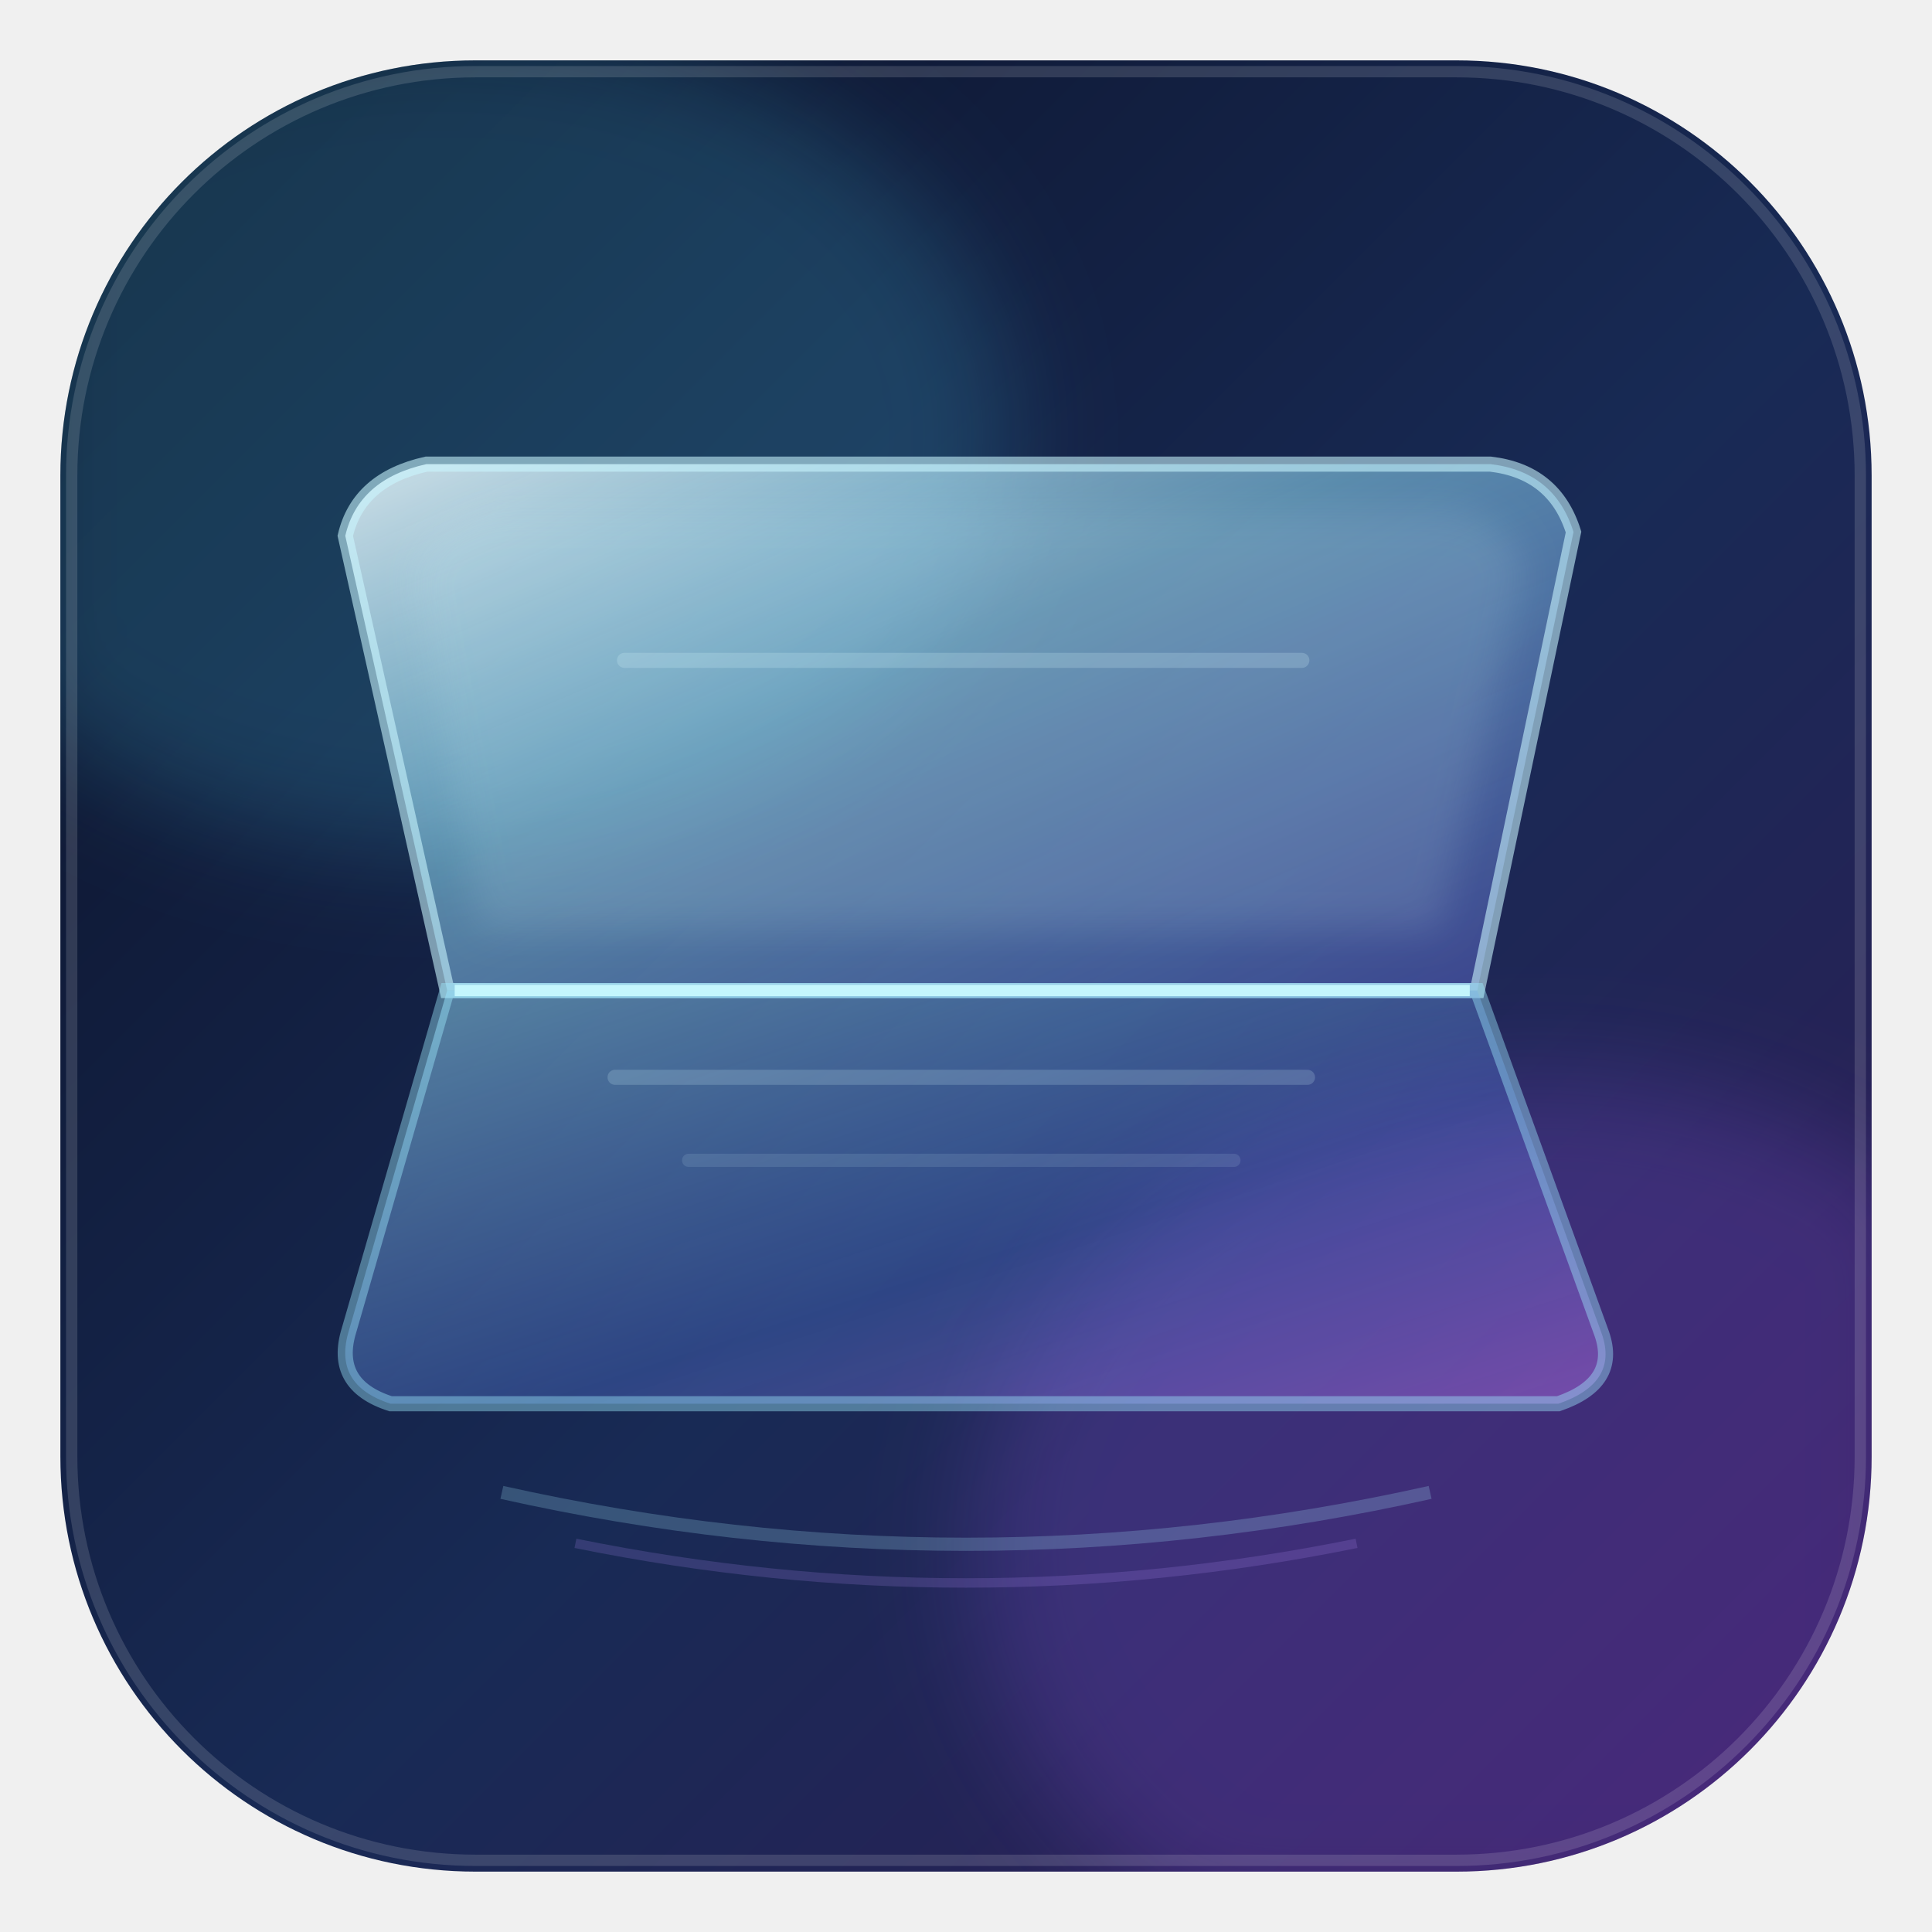
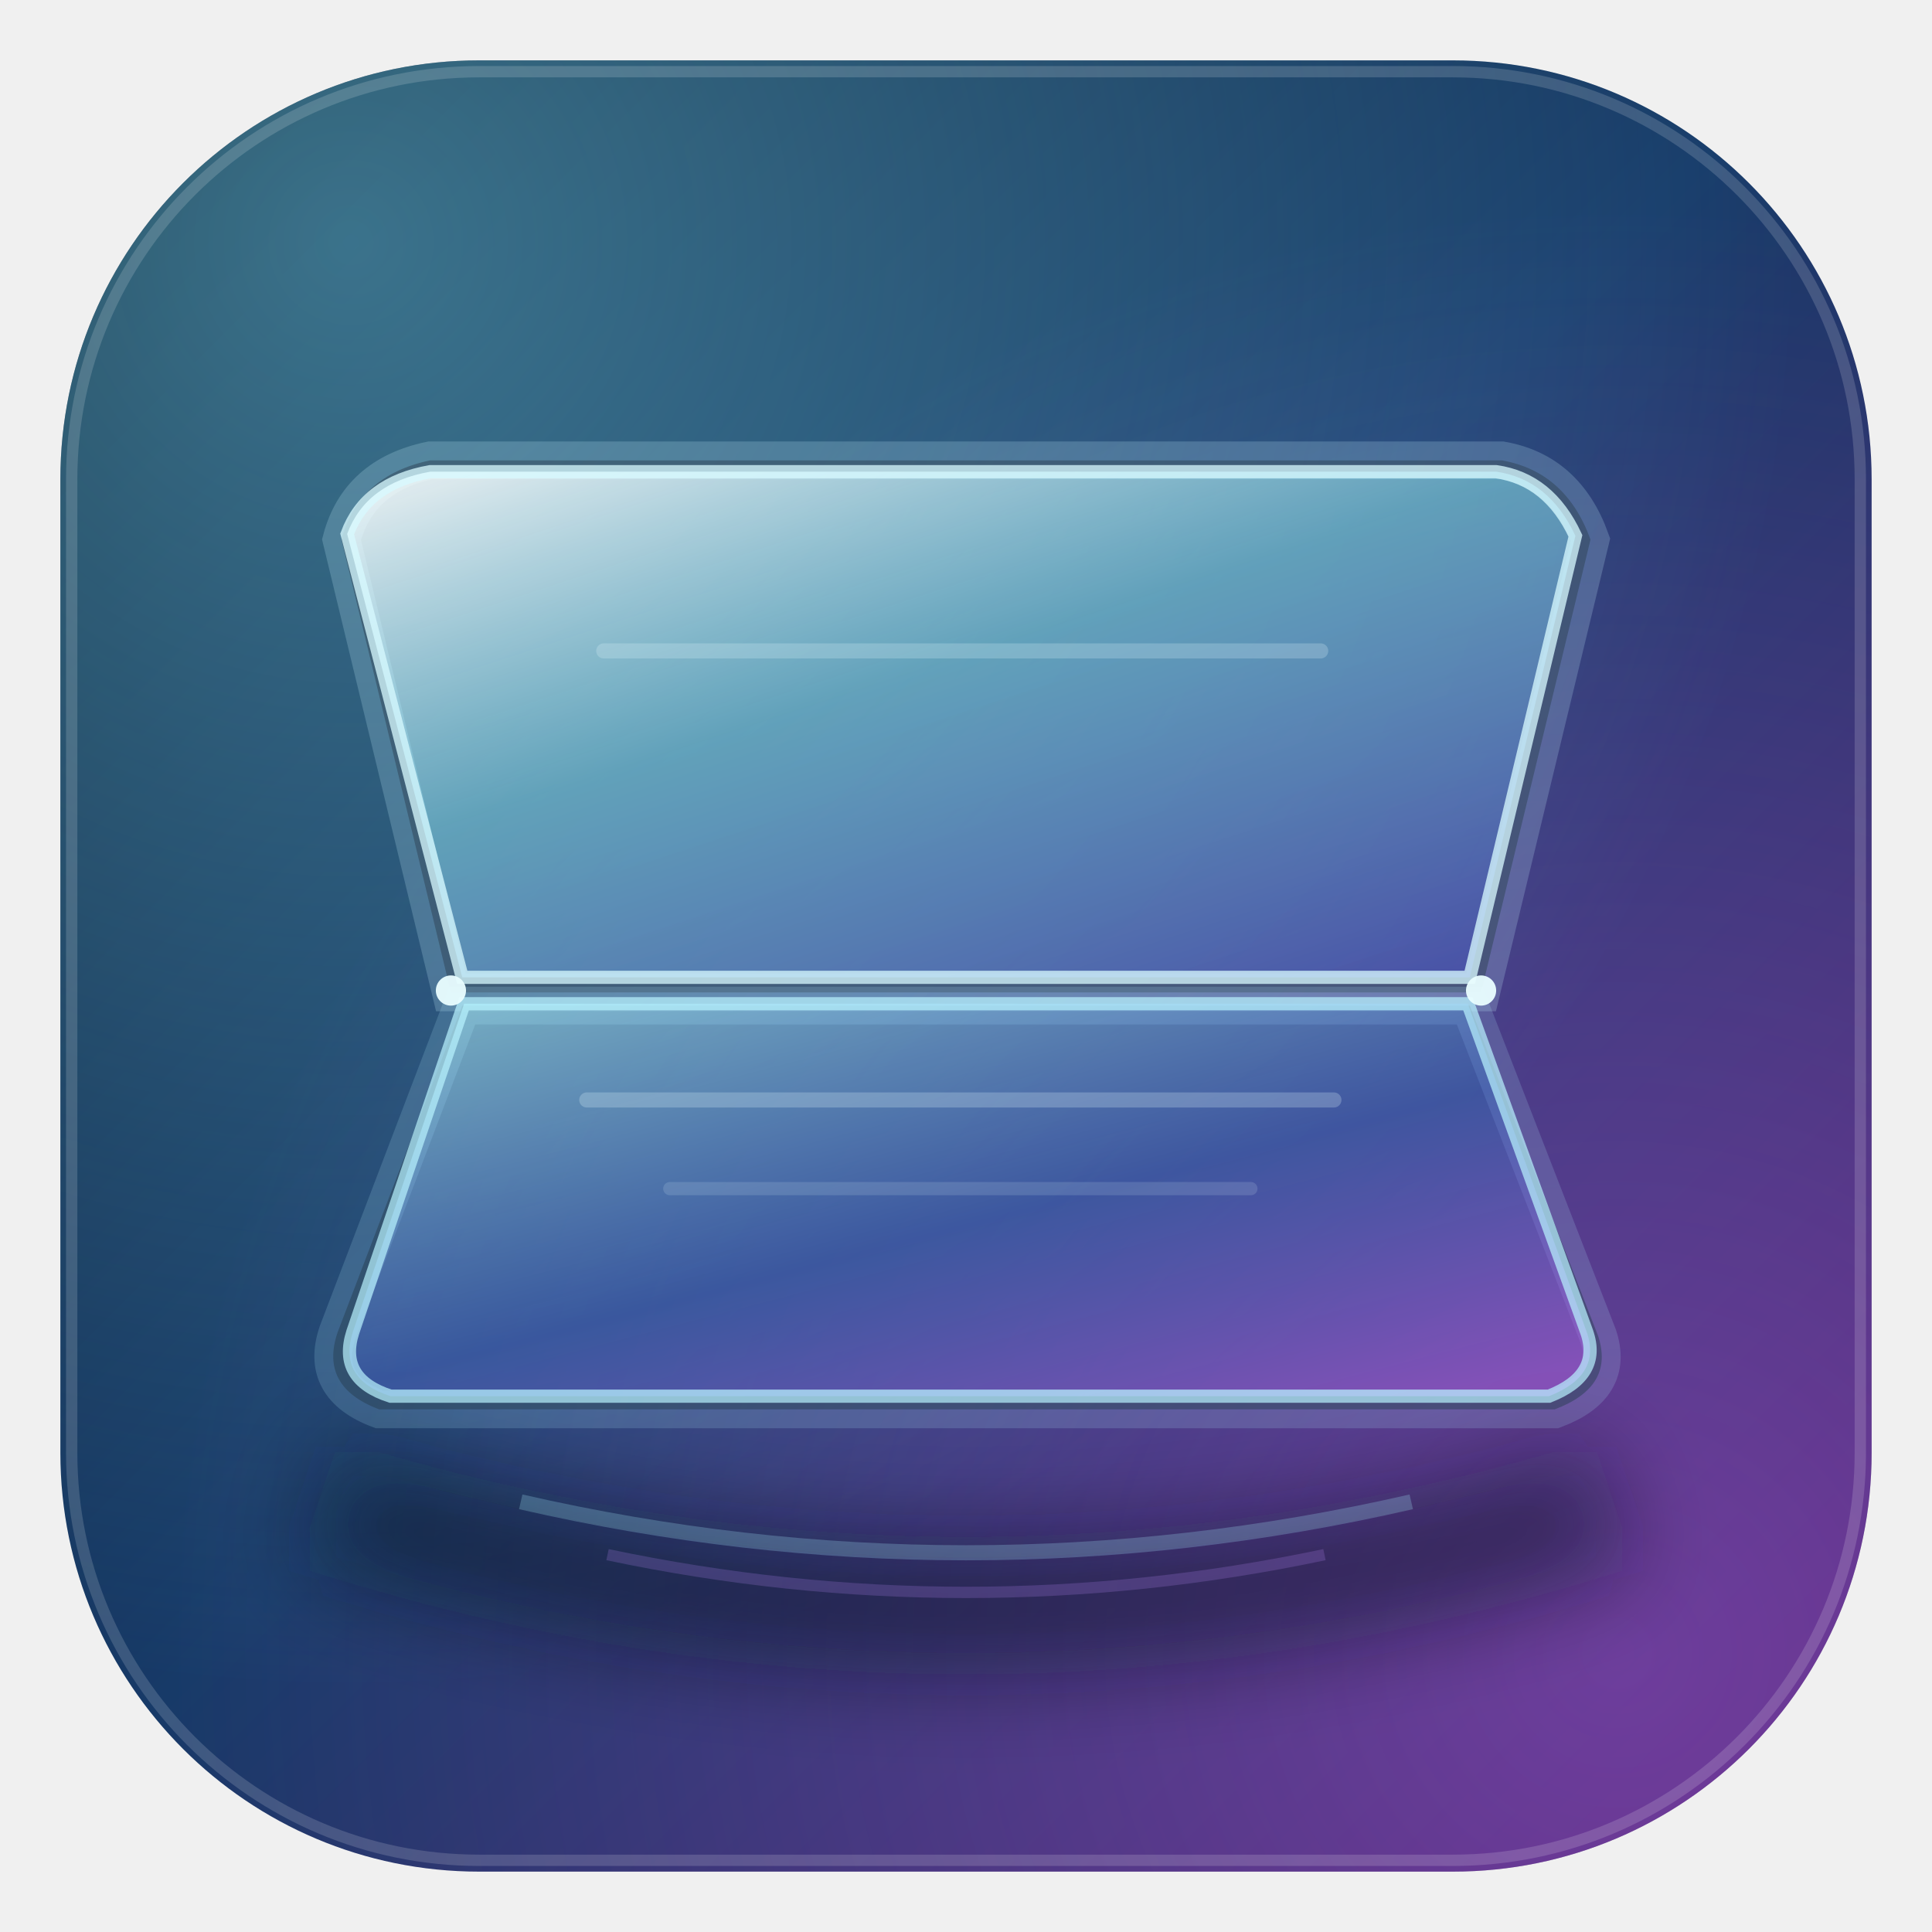
<svg xmlns="http://www.w3.org/2000/svg" width="1024" height="1024" viewBox="0 0 1024 1024">
  <defs>
    <linearGradient id="background" x1="0" y1="0" x2="1" y2="1">
-       <stop offset="0" stop-color="#0A1024" />
-       <stop offset="0.55" stop-color="#182A55" />
-       <stop offset="1" stop-color="#321B57" />
+       <stop offset="0" stop-color="#071426" />
+       <stop offset="0.48" stop-color="#173A68" />
+       <stop offset="1" stop-color="#4C216A" />
    </linearGradient>
-     <linearGradient id="upperGlass" x1="0" y1="0" x2="1" y2="1">
-       <stop offset="0" stop-color="#ECFBFF" stop-opacity="0.86" />
-       <stop offset="0.42" stop-color="#8EDAF6" stop-opacity="0.56" />
-       <stop offset="1" stop-color="#5961C9" stop-opacity="0.48" />
+     <radialGradient id="blueGlow" cx="0.16" cy="0.1" r="0.8">
+       <stop offset="0" stop-color="#7DE7FF" stop-opacity="0.42" />
+       <stop offset="1" stop-color="#7DE7FF" stop-opacity="0" />
+     </radialGradient>
+     <radialGradient id="violetGlow" cx="0.86" cy="0.88" r="0.8">
+       <stop offset="0" stop-color="#C66BFF" stop-opacity="0.34" />
+       <stop offset="1" stop-color="#C66BFF" stop-opacity="0" />
+     </radialGradient>
+     <linearGradient id="topGlass" x1="0.1" y1="0" x2="0.9" y2="1">
+       <stop offset="0" stop-color="#F2FDFF" stop-opacity="0.9" />
+       <stop offset="0.42" stop-color="#8CE1F8" stop-opacity="0.64" />
+       <stop offset="1" stop-color="#5A63C9" stop-opacity="0.72" />
    </linearGradient>
-     <linearGradient id="lowerGlass" x1="0" y1="0" x2="1" y2="1">
-       <stop offset="0" stop-color="#9BE7FF" stop-opacity="0.52" />
-       <stop offset="0.58" stop-color="#5274D3" stop-opacity="0.38" />
-       <stop offset="1" stop-color="#B16BDF" stop-opacity="0.48" />
+     <linearGradient id="bottomGlass" x1="0.08" y1="0" x2="0.9" y2="1">
+       <stop offset="0" stop-color="#A9F0FF" stop-opacity="0.65" />
+       <stop offset="0.54" stop-color="#5276D5" stop-opacity="0.58" />
+       <stop offset="1" stop-color="#AA62E1" stop-opacity="0.7" />
    </linearGradient>
-     <linearGradient id="edgeGlow" x1="0" y1="0" x2="1" y2="0">
-       <stop offset="0" stop-color="#A4F2FF" stop-opacity="0" />
-       <stop offset="0.5" stop-color="#BDF7FF" stop-opacity="0.95" />
-       <stop offset="1" stop-color="#9F9BFF" stop-opacity="0" />
+     <linearGradient id="hinge" x1="0" y1="0" x2="1" y2="0">
+       <stop offset="0" stop-color="#9EEBFF" stop-opacity="0.1" />
+       <stop offset="0.18" stop-color="#D8FBFF" stop-opacity="0.9" />
+       <stop offset="0.5" stop-color="#FFFFFF" stop-opacity="1" />
+       <stop offset="0.82" stop-color="#D8FBFF" stop-opacity="0.9" />
+       <stop offset="1" stop-color="#AFB8FF" stop-opacity="0.1" />
    </linearGradient>
    <linearGradient id="reflection" x1="0" y1="0" x2="1" y2="1">
-       <stop offset="0" stop-color="#FFFFFF" stop-opacity="0.82" />
+       <stop offset="0" stop-color="#FFFFFF" stop-opacity="0.74" />
+       <stop offset="0.42" stop-color="#FFFFFF" stop-opacity="0.16" />
      <stop offset="1" stop-color="#FFFFFF" stop-opacity="0" />
    </linearGradient>
-     <filter id="softBlur" x="-30%" y="-30%" width="160%" height="160%">
-       <feGaussianBlur stdDeviation="28" />
+     <filter id="shadow" x="-30%" y="-30%" width="160%" height="180%">
+       <feGaussianBlur stdDeviation="24" />
    </filter>
-     <filter id="smallBlur" x="-30%" y="-30%" width="160%" height="160%">
-       <feGaussianBlur stdDeviation="10" />
+     <filter id="glow" x="-30%" y="-100%" width="160%" height="300%">
+       <feGaussianBlur stdDeviation="13" />
    </filter>
    <clipPath id="iconClip">
-       <rect x="32" y="32" width="960" height="960" rx="220" />
+       <rect x="32" y="32" width="960" height="960" rx="222" />
    </clipPath>
  </defs>
-   <rect x="32" y="32" width="960" height="960" rx="220" fill="url(#background)" />
+   <rect x="32" y="32" width="960" height="960" rx="222" fill="url(#background)" />
  <g clip-path="url(#iconClip)">
-     <ellipse cx="235" cy="230" rx="300" ry="220" fill="#4EDCFF" opacity="0.18" filter="url(#softBlur)" />
-     <ellipse cx="815" cy="820" rx="300" ry="250" fill="#A35CFF" opacity="0.2" filter="url(#softBlur)" />
-     <path d="M183 284 Q190 254 226 246 L790 246 Q824 250 834 282 L783 525 L237 525 Z" fill="url(#upperGlass)" stroke="#C9F7FF" stroke-opacity="0.58" stroke-width="8" />
-     <path d="M237 525 L783 525 L849 707 Q858 733 826 744 L207 744 Q176 734 185 705 Z" fill="url(#lowerGlass)" stroke="#9DEBFF" stroke-opacity="0.42" stroke-width="8" />
-     <path d="M218 302 Q232 274 265 270 L766 270 Q798 272 808 302 L763 493 L254 493 Z" fill="#DDF9FF" opacity="0.13" filter="url(#smallBlur)" />
-     <path d="M241 527 L779 527" stroke="url(#edgeGlow)" stroke-width="17" opacity="0.9" filter="url(#smallBlur)" />
-     <path d="M241 525 L779 525" stroke="#C9FAFF" stroke-width="6" opacity="0.92" />
-     <path d="M303 302 L716 302" stroke="url(#reflection)" stroke-width="20" stroke-linecap="round" opacity="0.4" />
-     <path d="M331 350 L690 350" stroke="#DDFBFF" stroke-width="8" stroke-linecap="round" opacity="0.2" />
-     <path d="M326 571 L693 571" stroke="#D6F8FF" stroke-width="8" stroke-linecap="round" opacity="0.18" />
-     <path d="M365 615 L654 615" stroke="#D6F8FF" stroke-width="7" stroke-linecap="round" opacity="0.12" />
-     <path d="M266 791 Q512 846 758 791" fill="none" stroke="#A7EFFF" stroke-width="7" opacity="0.22" />
-     <path d="M305 818 Q512 860 719 818" fill="none" stroke="#B891FF" stroke-width="5" opacity="0.18" />
+     <rect x="32" y="32" width="960" height="960" fill="url(#blueGlow)" />
+     <rect x="32" y="32" width="960" height="960" fill="url(#violetGlow)" />
+     <path d="M180 764 Q512 866 844 764 L866 830 Q512 944 158 830 Z" fill="#020A18" opacity="0.46" filter="url(#shadow)" />
+     <path d="M181 286 Q190 252 228 244 L796 244 Q830 250 843 286 L785 526 L239 526 Z" fill="#06152A" opacity="0.62" stroke="#C8F6FF" stroke-opacity="0.34" stroke-width="20" />
+     <path d="M184 283 Q194 256 228 250 L793 250 Q821 254 835 284 L779 518 L245 518 Z" fill="url(#topGlass)" stroke="#D7FAFF" stroke-opacity="0.76" stroke-width="7" />
+     <path d="M245 533 L779 533 L847 708 Q856 735 824 747 L201 747 Q169 735 179 706 Z" fill="#06152A" opacity="0.56" stroke="#B4F2FF" stroke-opacity="0.3" stroke-width="20" />
+     <path d="M246 532 L778 532 L841 706 Q849 729 821 740 L207 740 Q179 731 187 706 Z" fill="url(#bottomGlass)" stroke="#B9F4FF" stroke-opacity="0.7" stroke-width="7" />
+     <path d="M237 525 L787 525" stroke="#8BEAFF" stroke-width="28" opacity="0.42" filter="url(#glow)" />
+     <path d="M239 525 L785 525" stroke="url(#hinge)" stroke-width="9" stroke-linecap="round" />
+     <circle cx="239" cy="525" r="8" fill="#E9FDFF" opacity="0.95" />
+     <circle cx="785" cy="525" r="8" fill="#E9FDFF" opacity="0.95" />
+     <path d="M287 294 L733 294" stroke="url(#reflection)" stroke-width="22" stroke-linecap="round" opacity="0.62" />
+     <path d="M320 345 L700 345" stroke="#E6FCFF" stroke-width="8" stroke-linecap="round" opacity="0.22" />
+     <path d="M311 583 L707 583" stroke="#E7FCFF" stroke-width="8" stroke-linecap="round" opacity="0.24" />
+     <path d="M355 630 L663 630" stroke="#E7FCFF" stroke-width="7" stroke-linecap="round" opacity="0.14" />
+     <path d="M276 796 Q512 850 748 796" fill="none" stroke="#A9EEFF" stroke-width="8" opacity="0.24" />
+     <path d="M322 824 Q512 864 702 824" fill="none" stroke="#C08BFF" stroke-width="6" opacity="0.2" />
  </g>
-   <rect x="38" y="38" width="948" height="948" rx="214" fill="none" stroke="#FFFFFF" stroke-opacity="0.14" stroke-width="6" />
+   <rect x="38" y="38" width="948" height="948" rx="216" fill="none" stroke="#FFFFFF" stroke-opacity="0.16" stroke-width="6" />
</svg>
